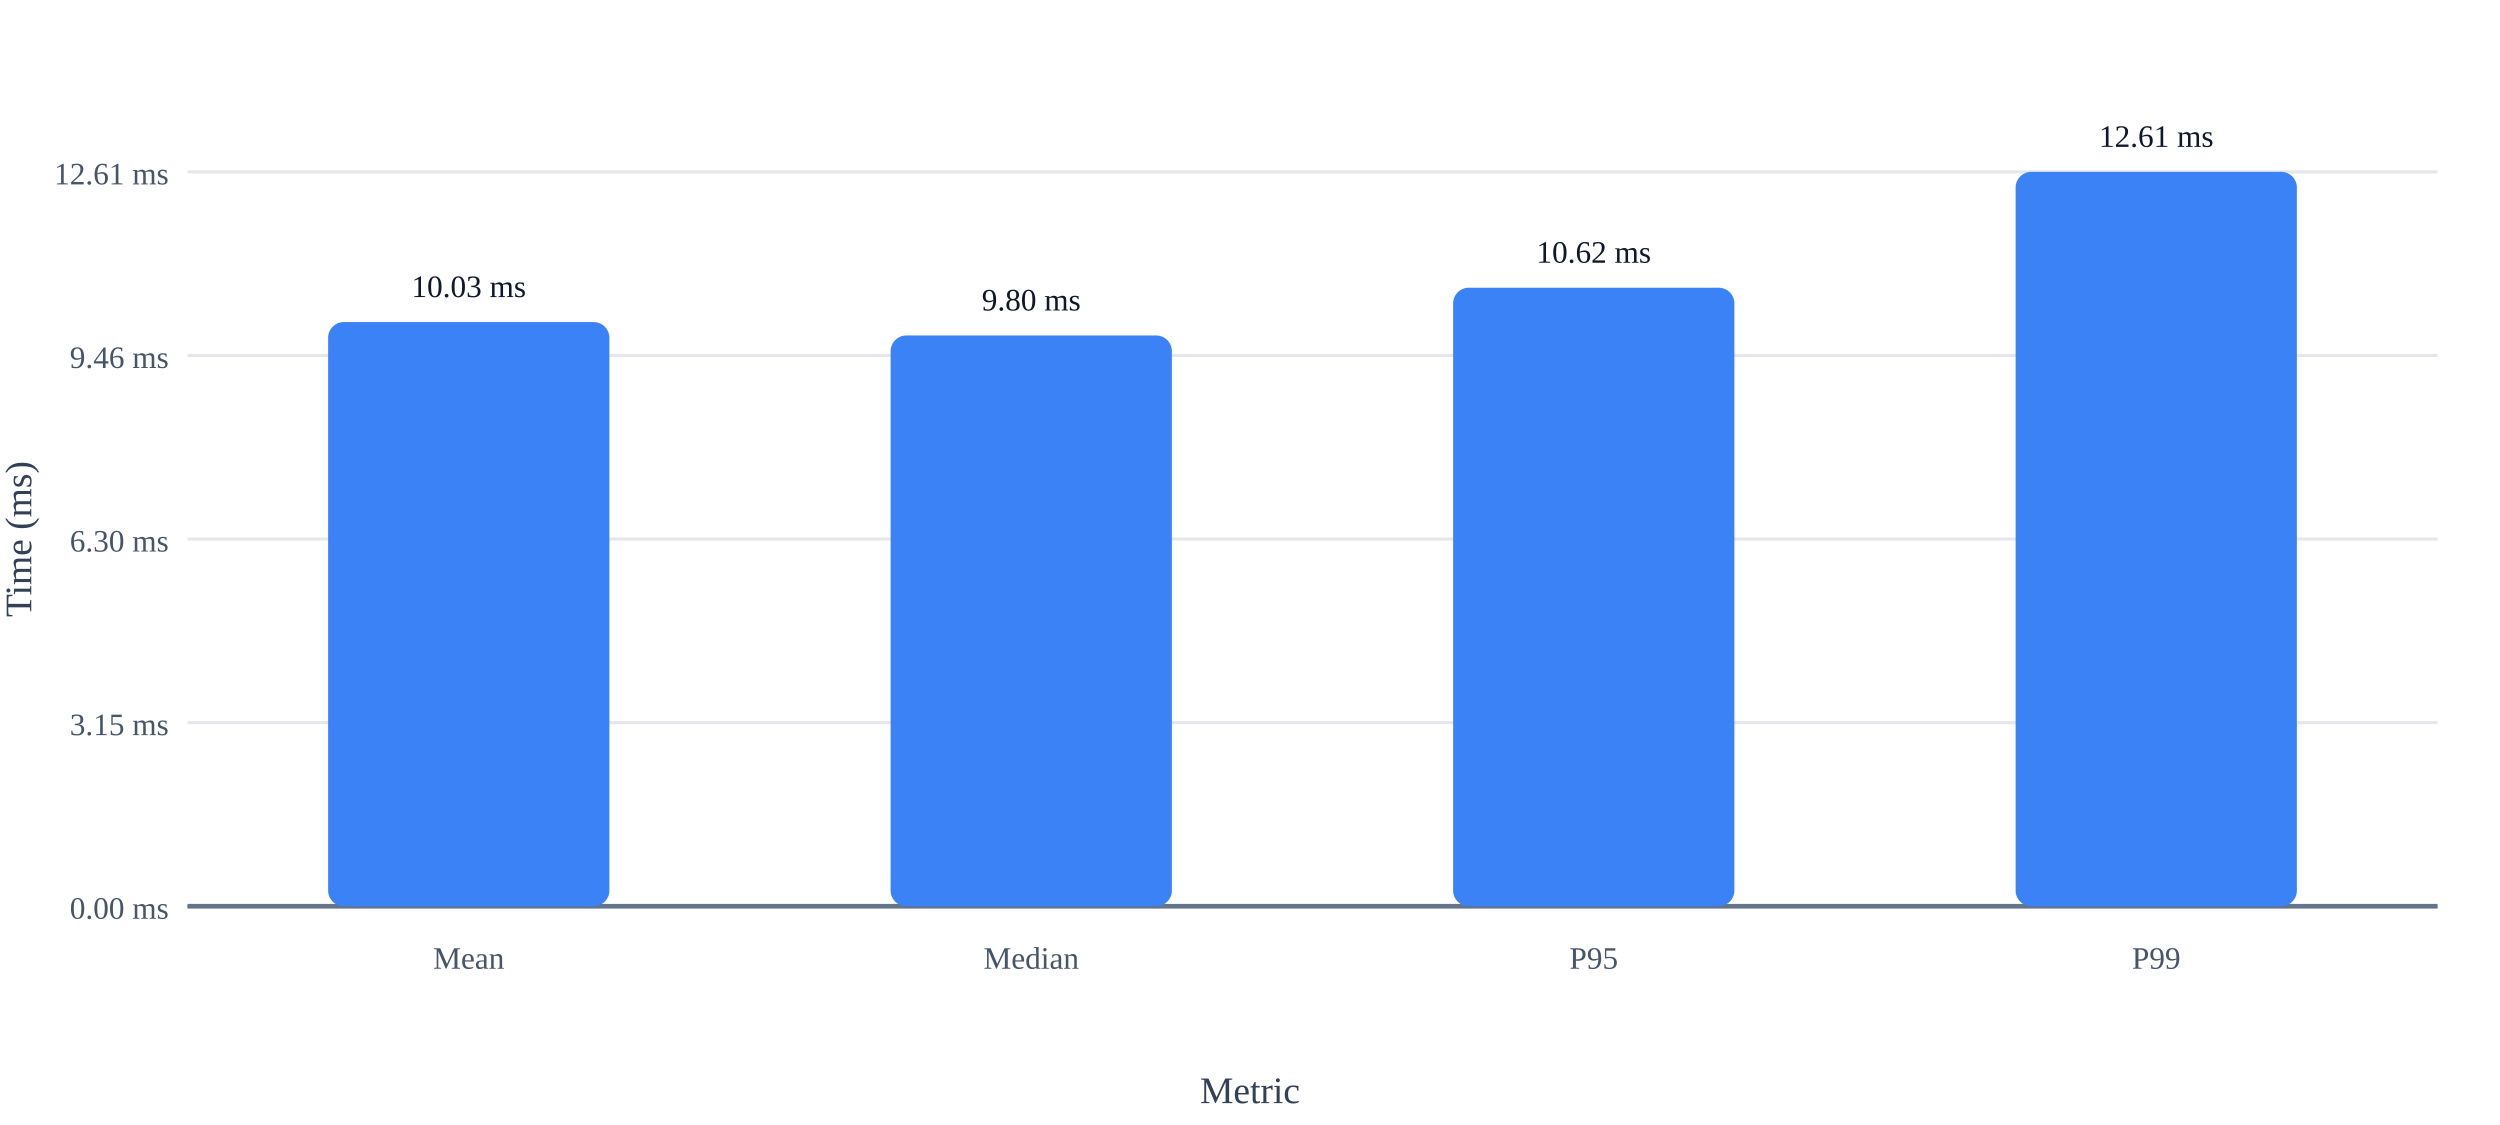
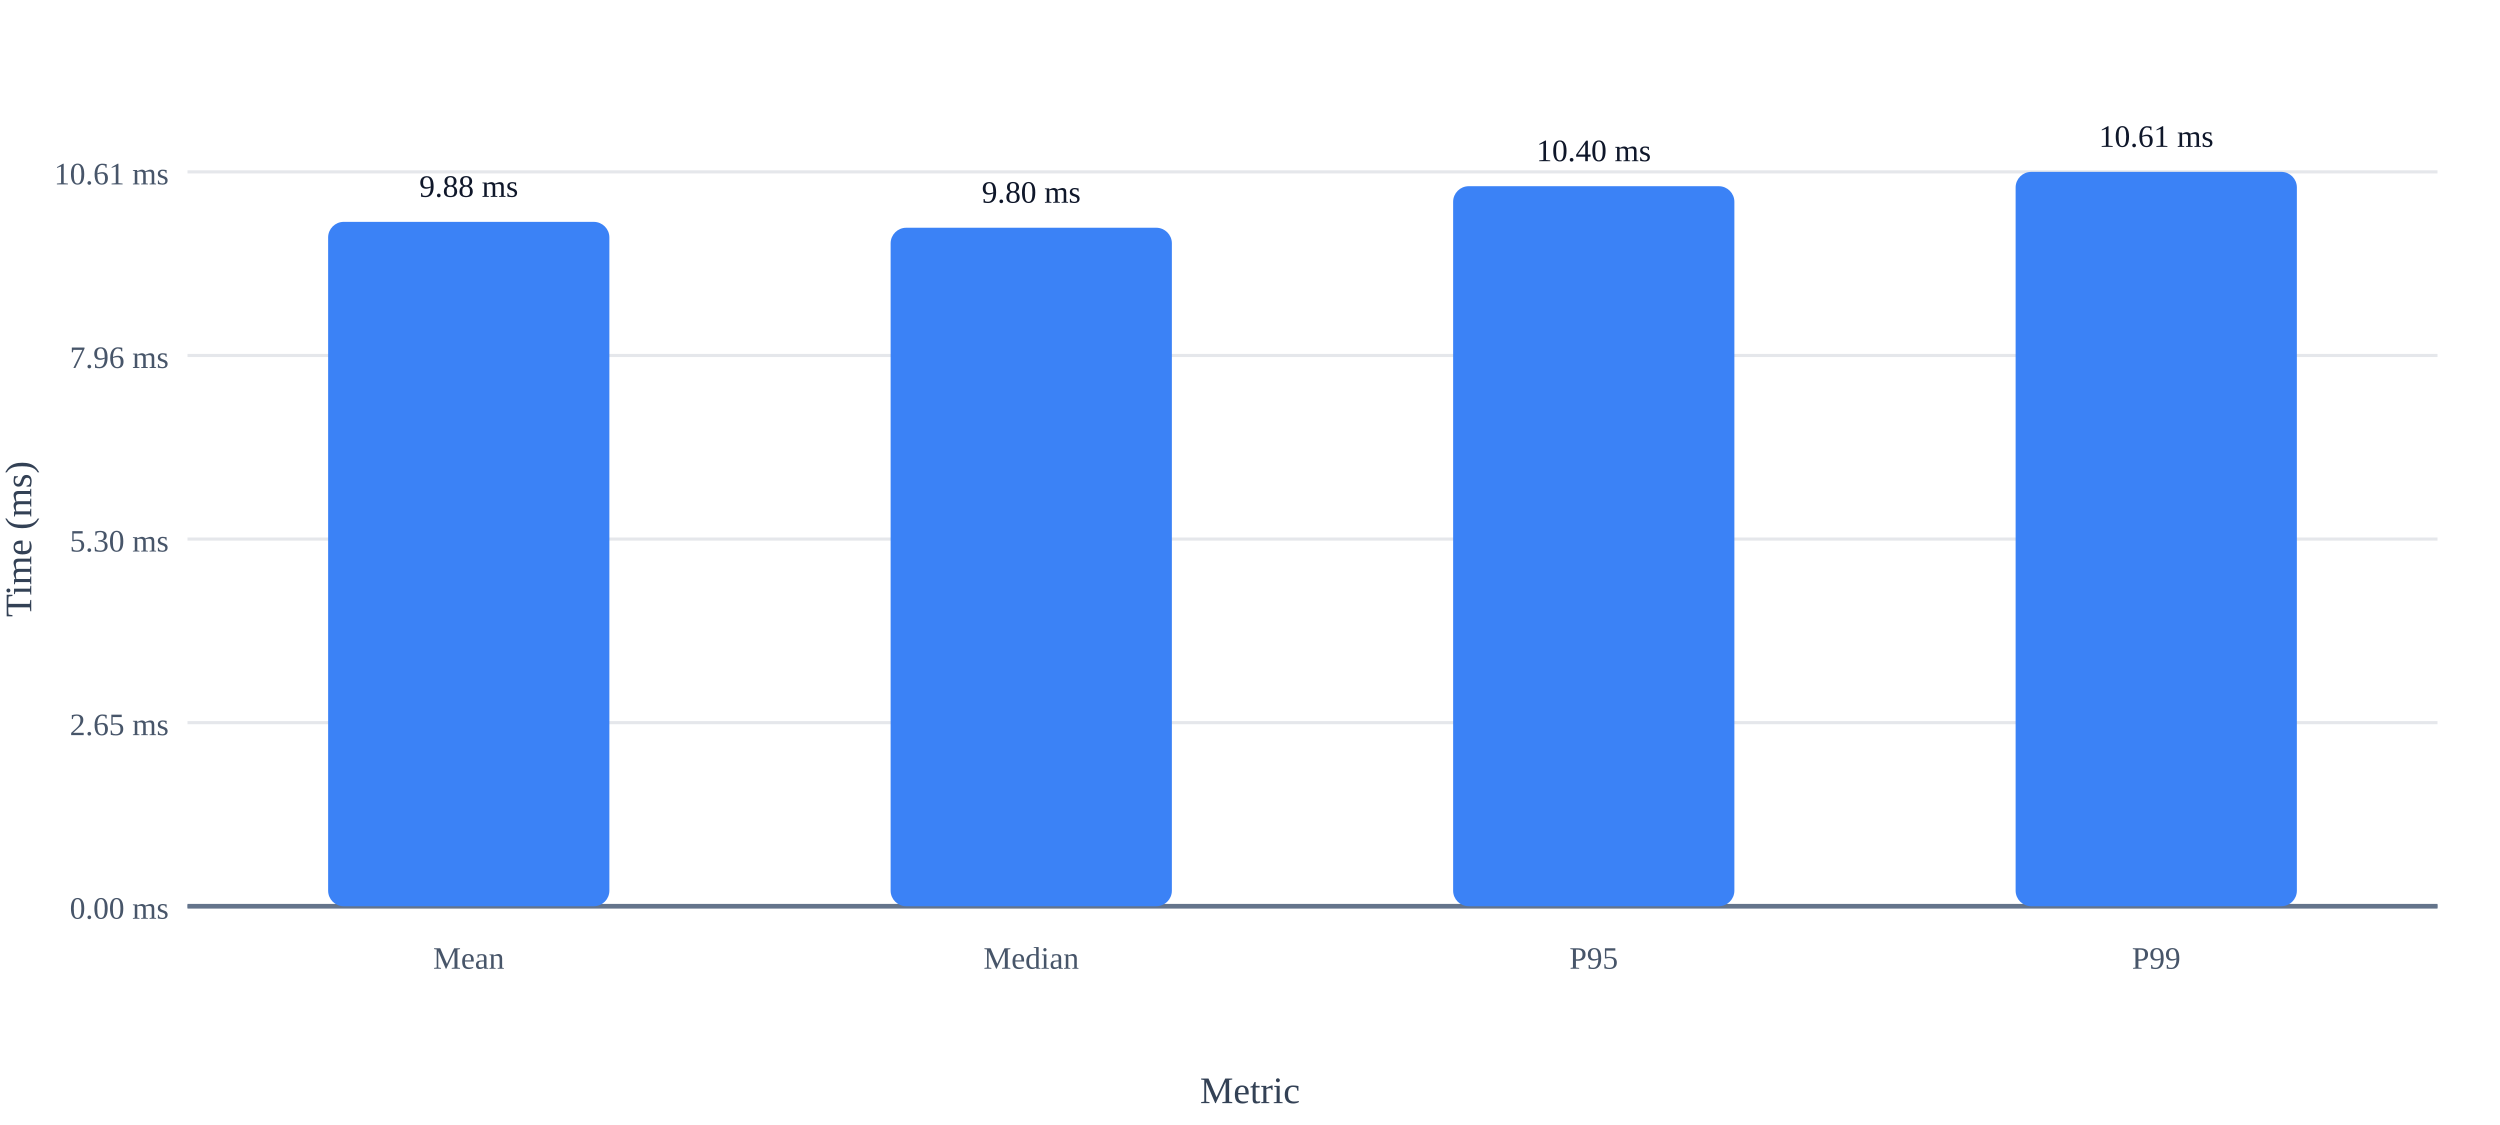
<svg xmlns="http://www.w3.org/2000/svg" width="800" height="360" viewBox="0 0 800 360">
  <rect width="100%" height="100%" fill="#ffffff" />
  <line x1="60" x2="780" y1="55" y2="55" stroke="#e5e7eb" stroke-width="1" />
  <line x1="60" x2="780" y1="113.75" y2="113.75" stroke="#e5e7eb" stroke-width="1" />
  <line x1="60" x2="780" y1="172.5" y2="172.5" stroke="#e5e7eb" stroke-width="1" />
  <line x1="60" x2="780" y1="231.25" y2="231.25" stroke="#e5e7eb" stroke-width="1" />
  <line x1="60" x2="780" y1="290" y2="290" stroke="#94a3b8" stroke-width="1" />
  <line x1="60" x2="780" y1="290" y2="290" stroke="#64748b" stroke-width="1.5" />
-   <rect x="105" y="103.066" width="90" height="186.934" rx="5" fill="#3b82f6" />
-   <text x="150" y="95.066" font-size="10" text-anchor="middle" fill="#0f172a">10.03 ms</text>
+   <rect x="105" y="70.996" width="90" height="219.004" rx="5" fill="#3b82f6" />
+   <text x="150" y="62.996" font-size="10" text-anchor="middle" fill="#0f172a">9.88 ms</text>
  <text x="150" y="310" font-size="10" text-anchor="middle" fill="#475569">Mean</text>
-   <rect x="285" y="107.353" width="90" height="182.647" rx="5" fill="#3b82f6" />
-   <text x="330" y="99.353" font-size="10" text-anchor="middle" fill="#0f172a">9.80 ms</text>
+   <rect x="285" y="72.879" width="90" height="217.121" rx="5" fill="#3b82f6" />
+   <text x="330" y="64.879" font-size="10" text-anchor="middle" fill="#0f172a">9.80 ms</text>
  <text x="330" y="310" font-size="10" text-anchor="middle" fill="#475569">Median</text>
-   <rect x="465" y="92.07" width="90" height="197.93" rx="5" fill="#3b82f6" />
-   <text x="510" y="84.07" font-size="10" text-anchor="middle" fill="#0f172a">10.62 ms</text>
+   <rect x="465" y="59.586" width="90" height="230.414" rx="5" fill="#3b82f6" />
+   <text x="510" y="51.586" font-size="10" text-anchor="middle" fill="#0f172a">10.40 ms</text>
  <text x="510" y="310" font-size="10" text-anchor="middle" fill="#475569">P95</text>
  <rect x="645" y="55" width="90" height="235" rx="5" fill="#3b82f6" />
-   <text x="690" y="47" font-size="10" text-anchor="middle" fill="#0f172a">12.61 ms</text>
+   <text x="690" y="47" font-size="10" text-anchor="middle" fill="#0f172a">10.61 ms</text>
  <text x="690" y="310" font-size="10" text-anchor="middle" fill="#475569">P99</text>
-   <text x="54" y="59" font-size="10" text-anchor="end" fill="#475569">12.61 ms</text>
-   <text x="54" y="117.75" font-size="10" text-anchor="end" fill="#475569">9.46 ms</text>
-   <text x="54" y="176.5" font-size="10" text-anchor="end" fill="#475569">6.30 ms</text>
-   <text x="54" y="235.25" font-size="10" text-anchor="end" fill="#475569">3.15 ms</text>
+   <text x="54" y="59" font-size="10" text-anchor="end" fill="#475569">10.61 ms</text>
+   <text x="54" y="117.75" font-size="10" text-anchor="end" fill="#475569">7.96 ms</text>
+   <text x="54" y="176.5" font-size="10" text-anchor="end" fill="#475569">5.30 ms</text>
+   <text x="54" y="235.25" font-size="10" text-anchor="end" fill="#475569">2.65 ms</text>
  <text x="54" y="294" font-size="10" text-anchor="end" fill="#475569">0.00 ms</text>
  <text x="400" y="353" font-size="12" fill="#334155" text-anchor="middle">Metric</text>
  <text x="10" y="172.5" font-size="12" fill="#334155" text-anchor="middle" transform="rotate(-90 10 172.5)">Time (ms)</text>
</svg>
